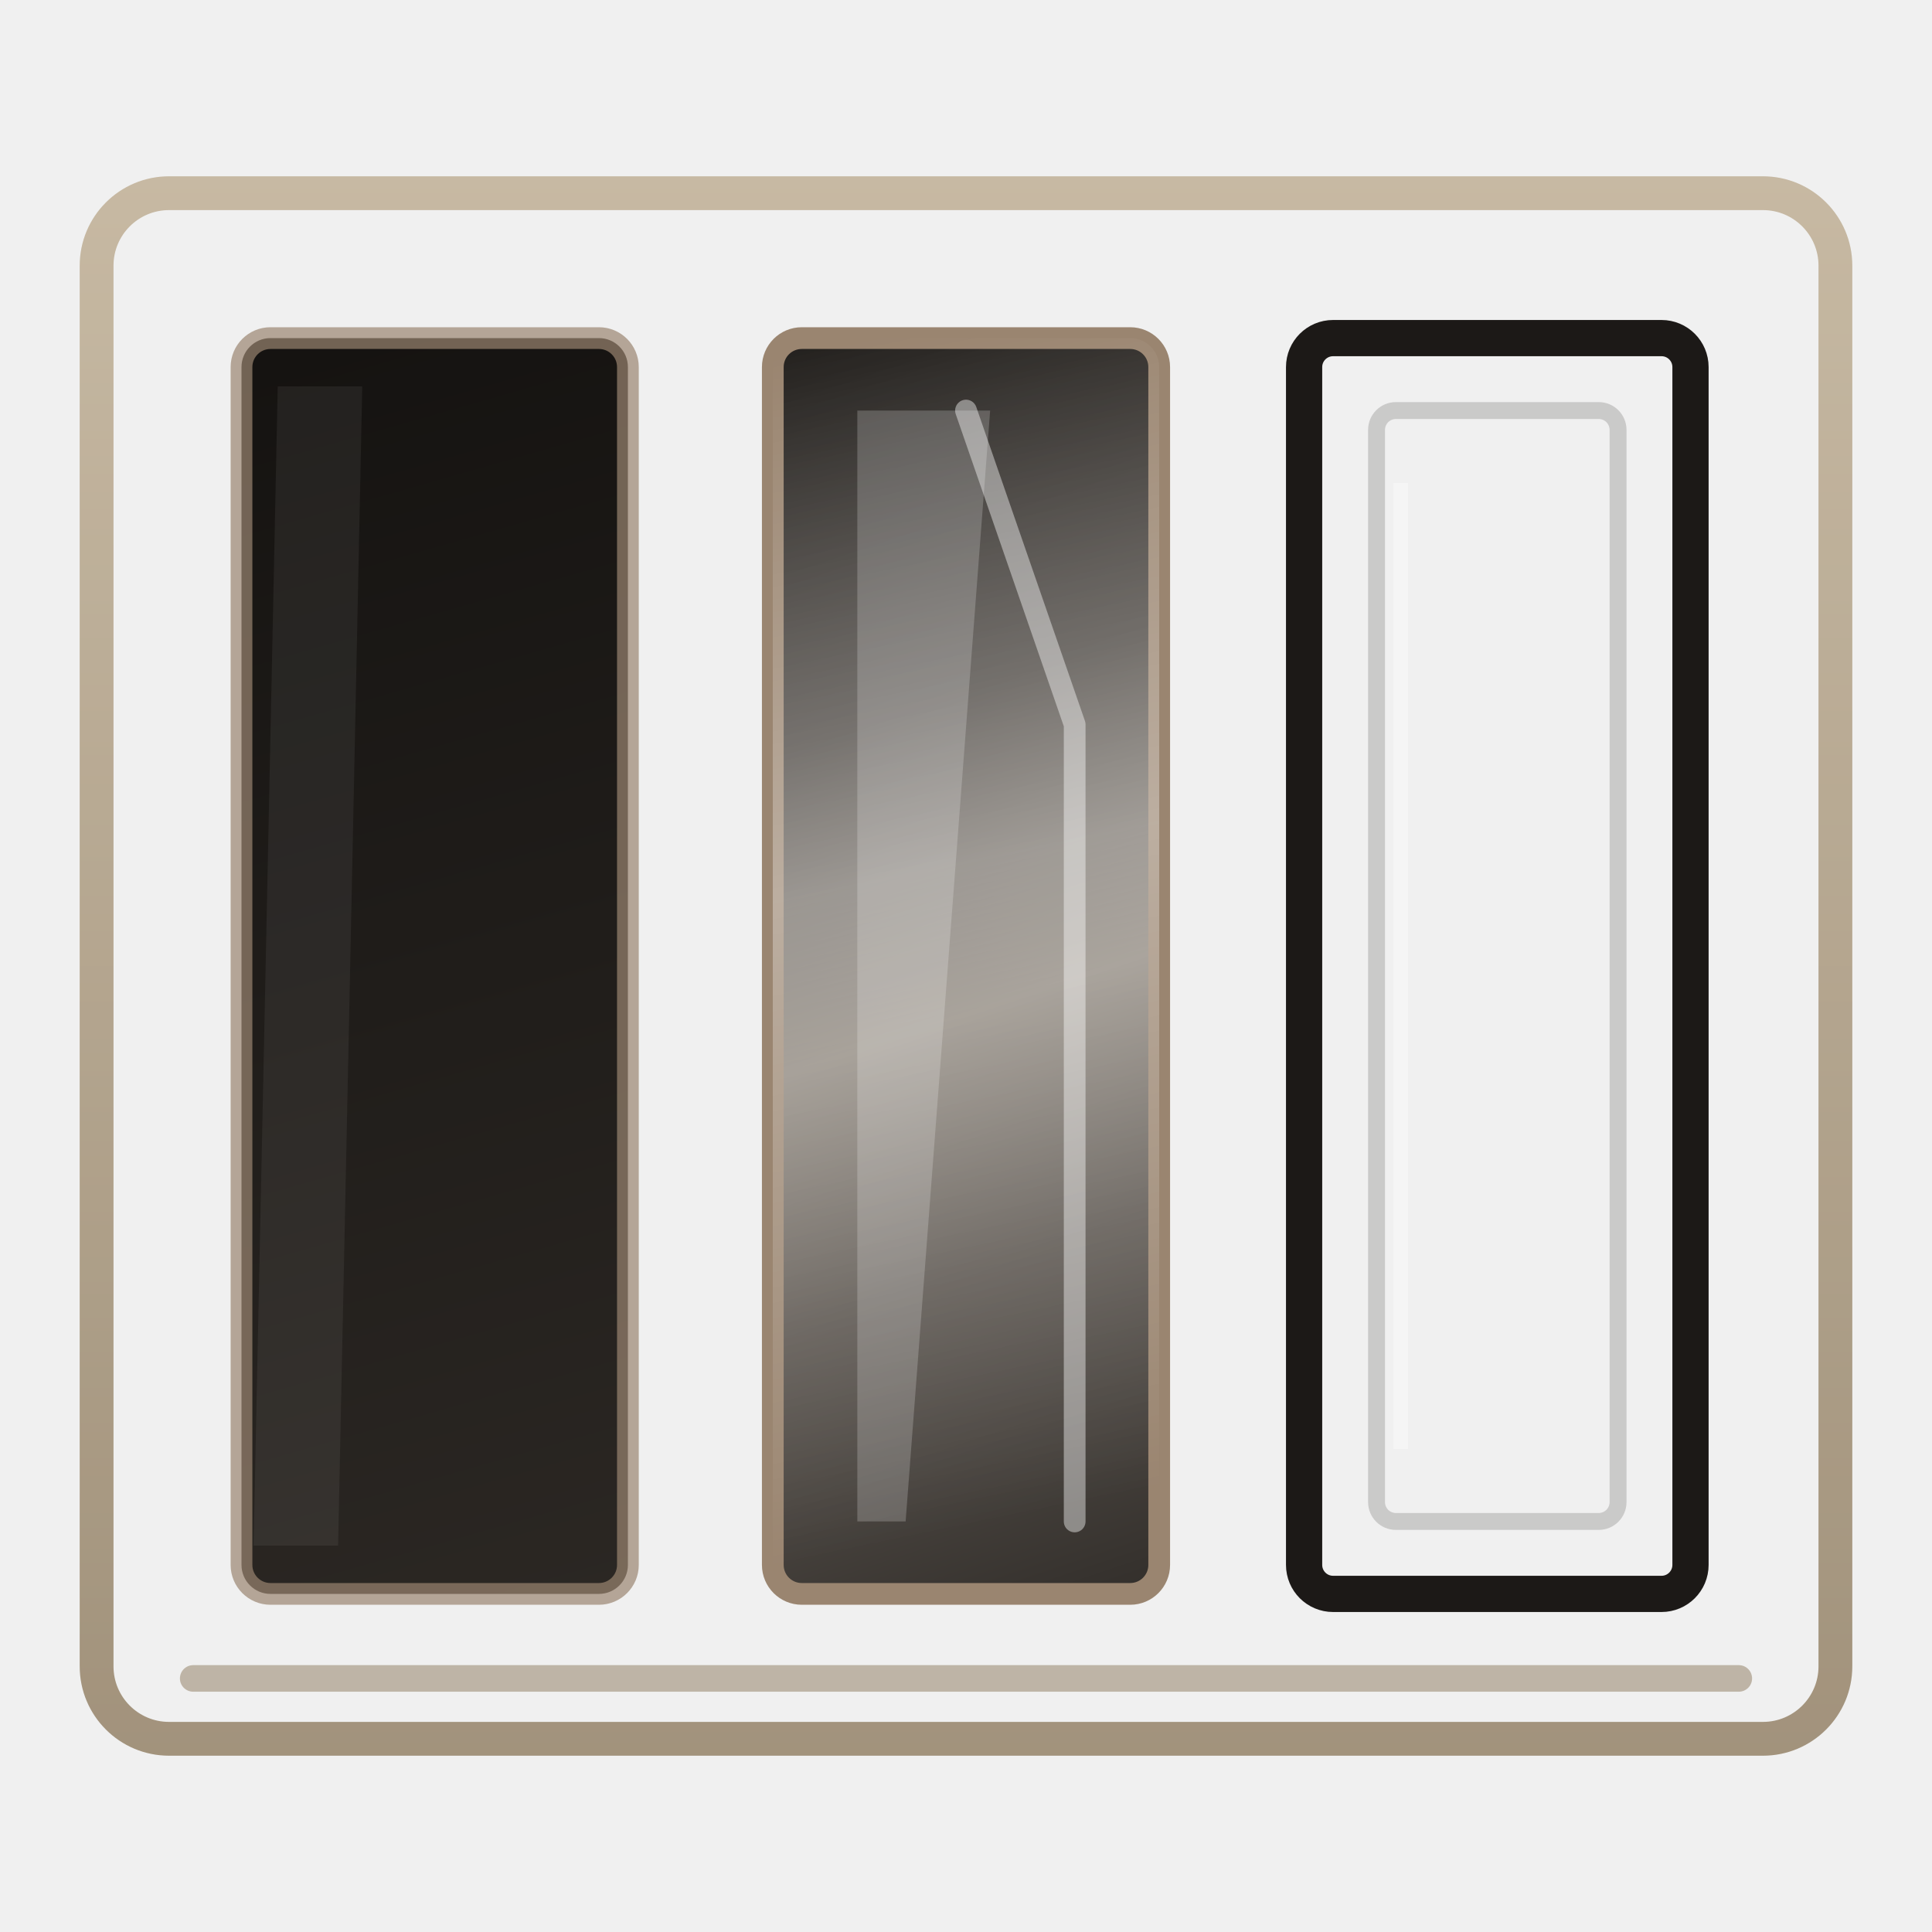
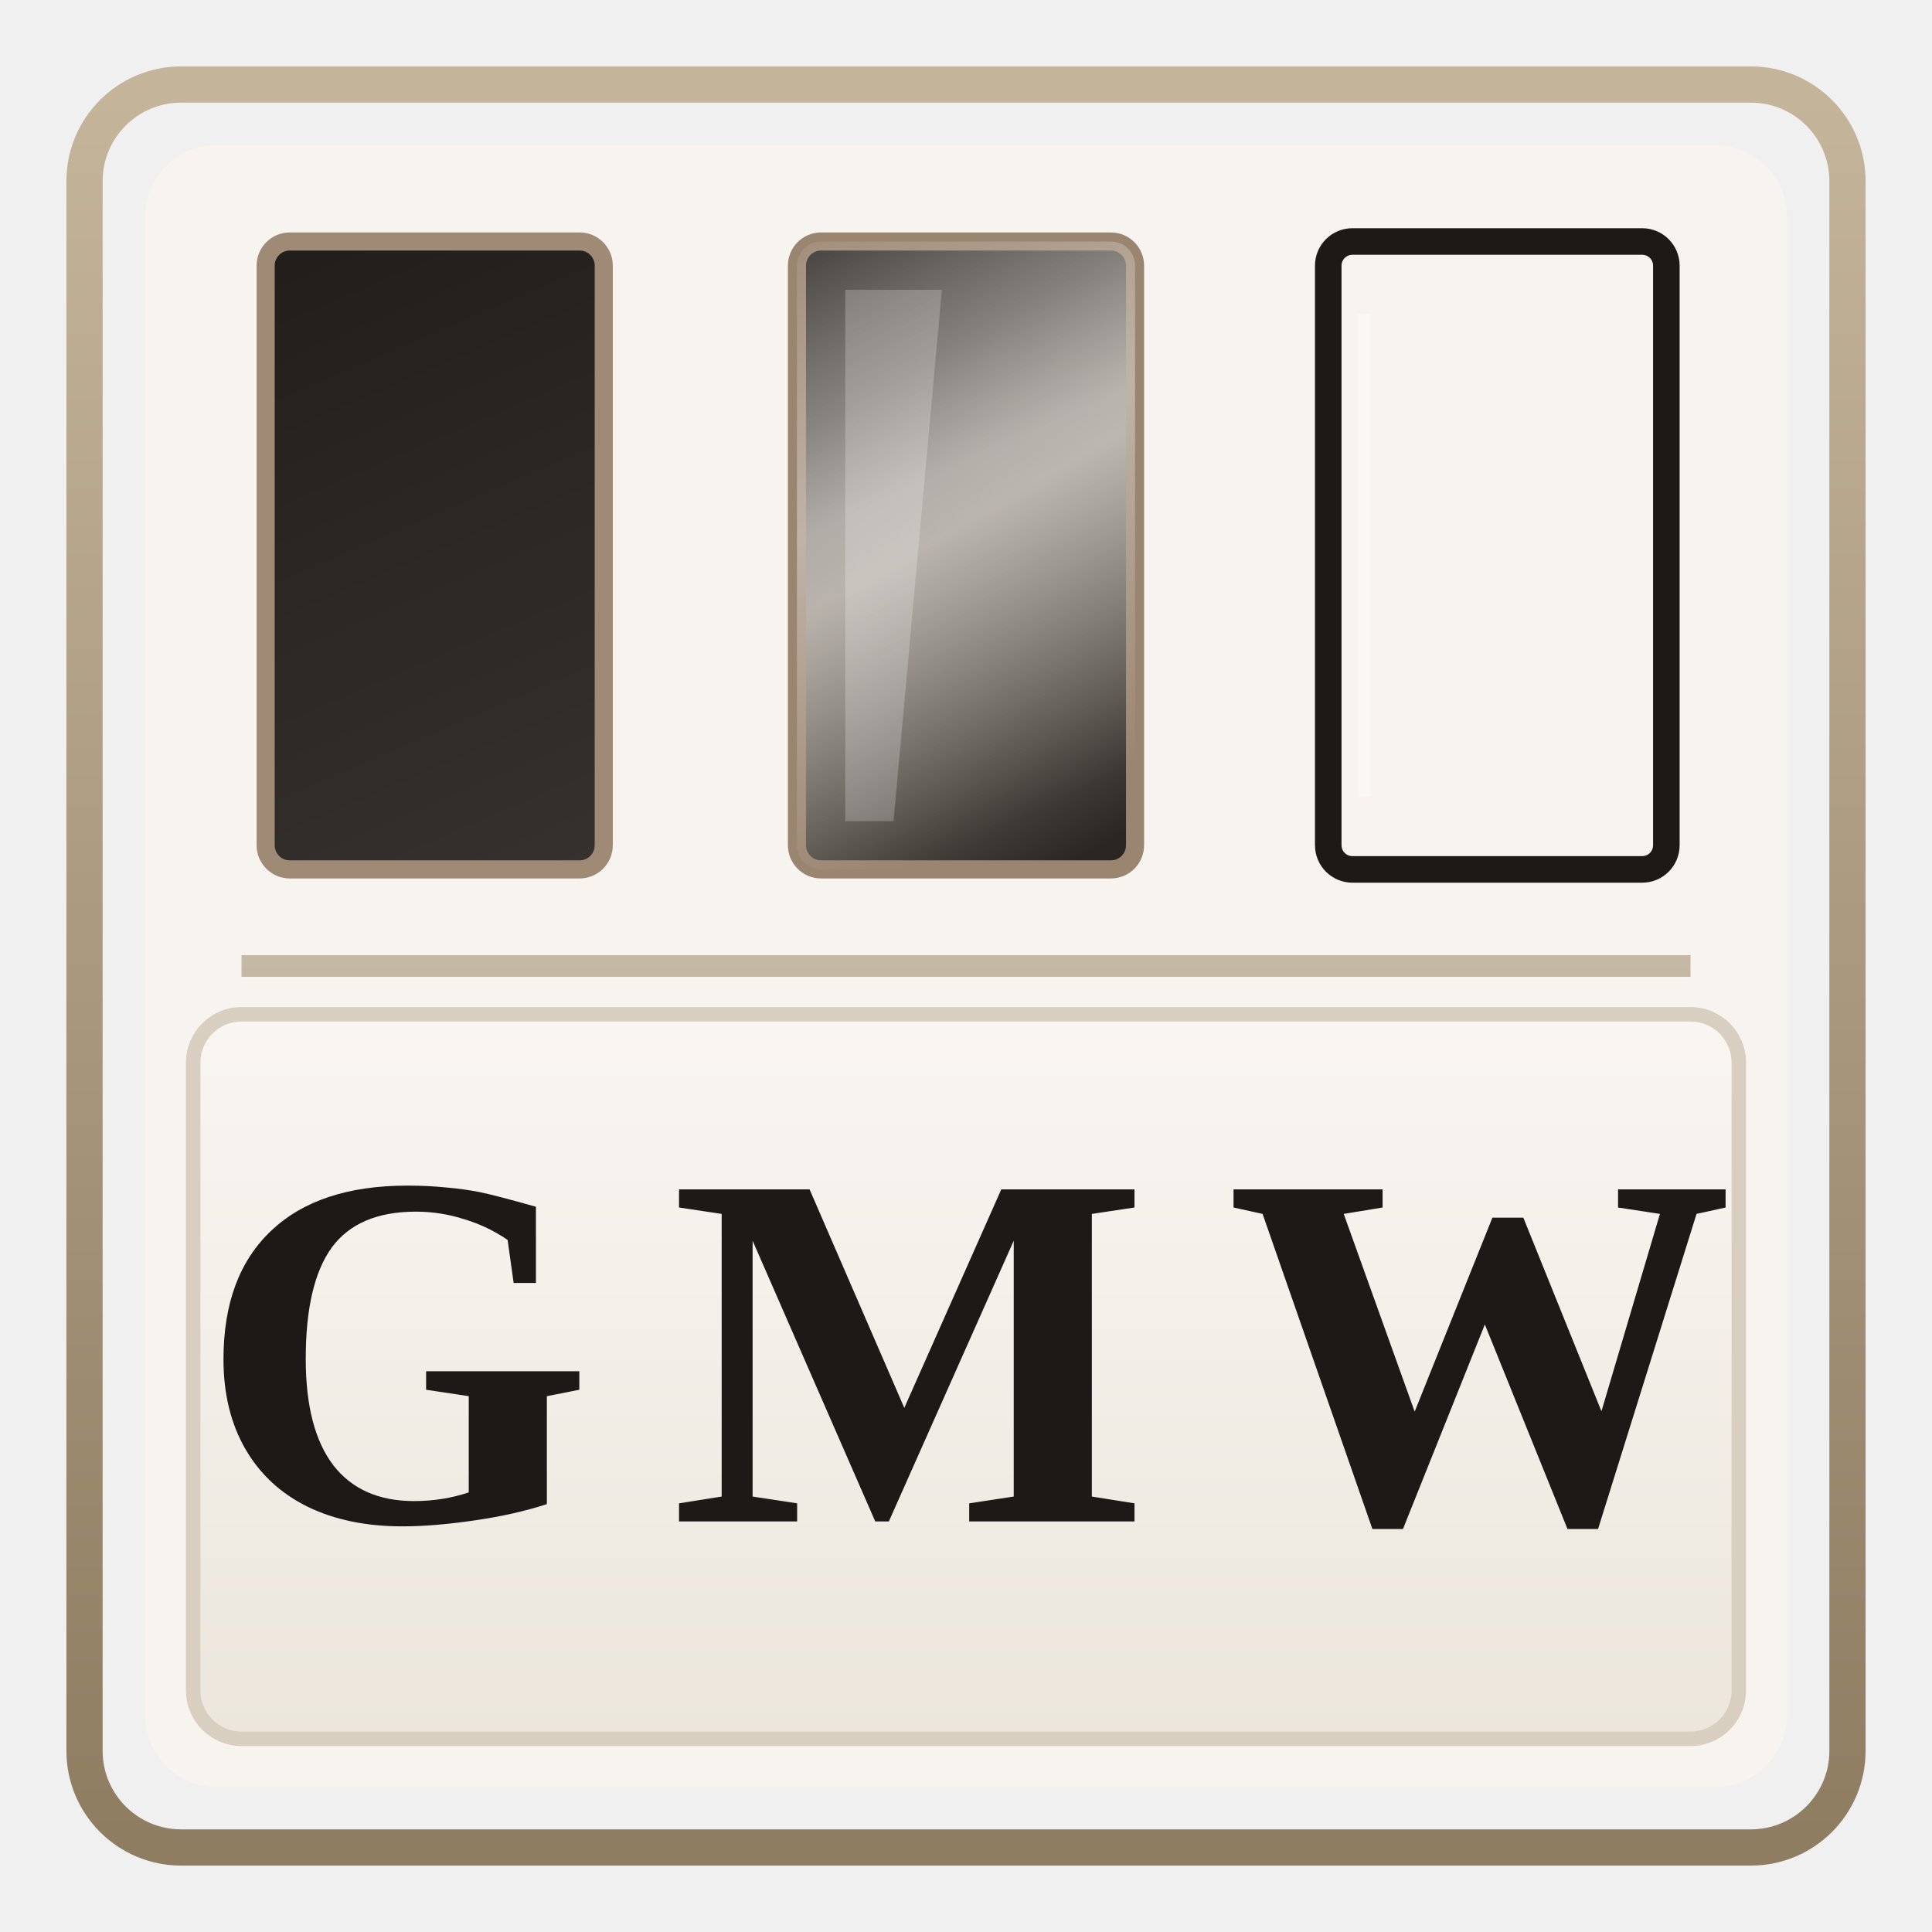
<svg xmlns="http://www.w3.org/2000/svg" viewBox="0 0 80 80" fill="none" role="img" aria-label="GMW">
  <defs>
-     <linearGradient id="gmw-glass-deep" x1="12" y1="12" x2="28" y2="68" gradientUnits="userSpaceOnUse">
+     <linearGradient id="gmw-glass-deep" x1="12" y1="8" x2="24" y2="36" gradientUnits="userSpaceOnUse">
      <stop stop-color="#141210" />
      <stop offset="1" stop-color="#2c2824" />
    </linearGradient>
-     <linearGradient id="gmw-mirror" x1="32" y1="10" x2="52" y2="70" gradientUnits="userSpaceOnUse">
+     <linearGradient id="gmw-mirror" x1="28" y1="8" x2="44" y2="36" gradientUnits="userSpaceOnUse">
      <stop stop-color="#1a1816" />
-       <stop offset="0.32" stop-color="#4a4540" />
-       <stop offset="0.52" stop-color="#8a8278" />
-       <stop offset="0.68" stop-color="#5c5650" />
-       <stop offset="1" stop-color="#24211e" />
+       <stop offset="0.35" stop-color="#5c5650" />
+       <stop offset="0.55" stop-color="#9a9288" />
+       <stop offset="1" stop-color="#2a2622" />
    </linearGradient>
-     <linearGradient id="gmw-shine" x1="36" y1="14" x2="46" y2="62" gradientUnits="userSpaceOnUse">
+     <linearGradient id="gmw-shine" x1="30" y1="8" x2="42" y2="34" gradientUnits="userSpaceOnUse">
      <stop stop-color="#ffffff" stop-opacity="0" />
-       <stop offset="0.45" stop-color="#ffffff" stop-opacity="0.34" />
+       <stop offset="0.5" stop-color="#ffffff" stop-opacity="0.38" />
      <stop offset="1" stop-color="#ffffff" stop-opacity="0" />
    </linearGradient>
-     <linearGradient id="gmw-brass" x1="0" y1="0" x2="0" y2="80" gradientUnits="userSpaceOnUse">
+     <linearGradient id="gmw-brass" x1="40" y1="4" x2="40" y2="76" gradientUnits="userSpaceOnUse">
      <stop stop-color="#c4b49a" />
      <stop offset="1" stop-color="#8f7d62" />
    </linearGradient>
+     <linearGradient id="gmw-plate" x1="40" y1="38" x2="40" y2="72" gradientUnits="userSpaceOnUse">
+       <stop stop-color="#faf8f5" />
+       <stop offset="1" stop-color="#ece6dc" />
+     </linearGradient>
  </defs>
-   <rect x="4" y="8" width="72" height="64" rx="3" stroke="url(#gmw-brass)" stroke-width="1.4" opacity="0.85" />
-   <rect x="10" y="14" width="16" height="52" rx="1.2" fill="url(#gmw-glass-deep)" />
-   <rect x="10" y="14" width="16" height="52" rx="1.2" stroke="#9a8570" stroke-width="0.9" opacity="0.7" />
-   <path d="M11.5 16h3.5l-1 48h-3.5z" fill="#ffffff" opacity="0.06" />
-   <rect x="32" y="14" width="16" height="52" rx="1.2" fill="url(#gmw-mirror)" />
-   <rect x="32" y="14" width="16" height="52" rx="1.2" stroke="#9a8570" stroke-width="0.9" />
-   <rect x="32" y="14" width="16" height="52" rx="1.2" fill="url(#gmw-shine)" />
-   <path d="M35.5 17 L41 17 L37.5 63 L35.5 63 Z" fill="#ffffff" opacity="0.2" />
-   <path d="M40 17 L44.5 30 L44.5 63" stroke="#ffffff" stroke-width="0.9" opacity="0.42" stroke-linecap="round" stroke-linejoin="round" />
-   <rect x="54" y="14" width="16" height="52" rx="1.2" fill="#ffffff" fill-opacity="0.03" stroke="#1c1917" stroke-width="1.5" />
-   <rect x="57" y="17" width="10" height="46" rx="0.8" stroke="#1c1917" stroke-width="0.7" opacity="0.18" />
-   <line x1="58" y1="20" x2="58" y2="60" stroke="#ffffff" stroke-width="0.6" opacity="0.35" />
-   <path d="M8 69.5h64" stroke="url(#gmw-brass)" stroke-width="1.1" stroke-linecap="round" opacity="0.55" />
+   <rect x="3.5" y="3.5" width="73" height="73" rx="4" stroke="url(#gmw-brass)" stroke-width="1.5" />
+   <rect x="6" y="6" width="68" height="68" rx="3" fill="#f7f4ef" />
+   <rect x="11" y="10" width="14" height="26" rx="1" fill="url(#gmw-glass-deep)" stroke="#9a8570" stroke-width="0.75" opacity="0.95" />
+   <rect x="33" y="10" width="14" height="26" rx="1" fill="url(#gmw-mirror)" stroke="#9a8570" stroke-width="0.75" />
+   <rect x="33" y="10" width="14" height="26" rx="1" fill="url(#gmw-shine)" />
+   <path d="M35 12 L39 12 L37 34 L35 34 Z" fill="#ffffff" opacity="0.22" />
+   <rect x="55" y="10" width="14" height="26" rx="1" fill="#ffffff" fill-opacity="0.04" stroke="#1c1917" stroke-width="1.1" />
+   <line x1="56.5" y1="13" x2="56.5" y2="33" stroke="#ffffff" stroke-width="0.5" opacity="0.35" />
+   <line x1="10" y1="40" x2="70" y2="40" stroke="url(#gmw-brass)" stroke-width="0.9" opacity="0.65" />
+   <rect x="8" y="42" width="64" height="30" rx="2" fill="url(#gmw-plate)" stroke="#d8cfc0" stroke-width="0.6" />
+   <text x="40" y="63" text-anchor="middle" font-family="Georgia, 'Libre Baskerville', 'Times New Roman', serif" font-size="21" font-weight="700" letter-spacing="3.2" fill="#1c1917">GMW</text>
</svg>
